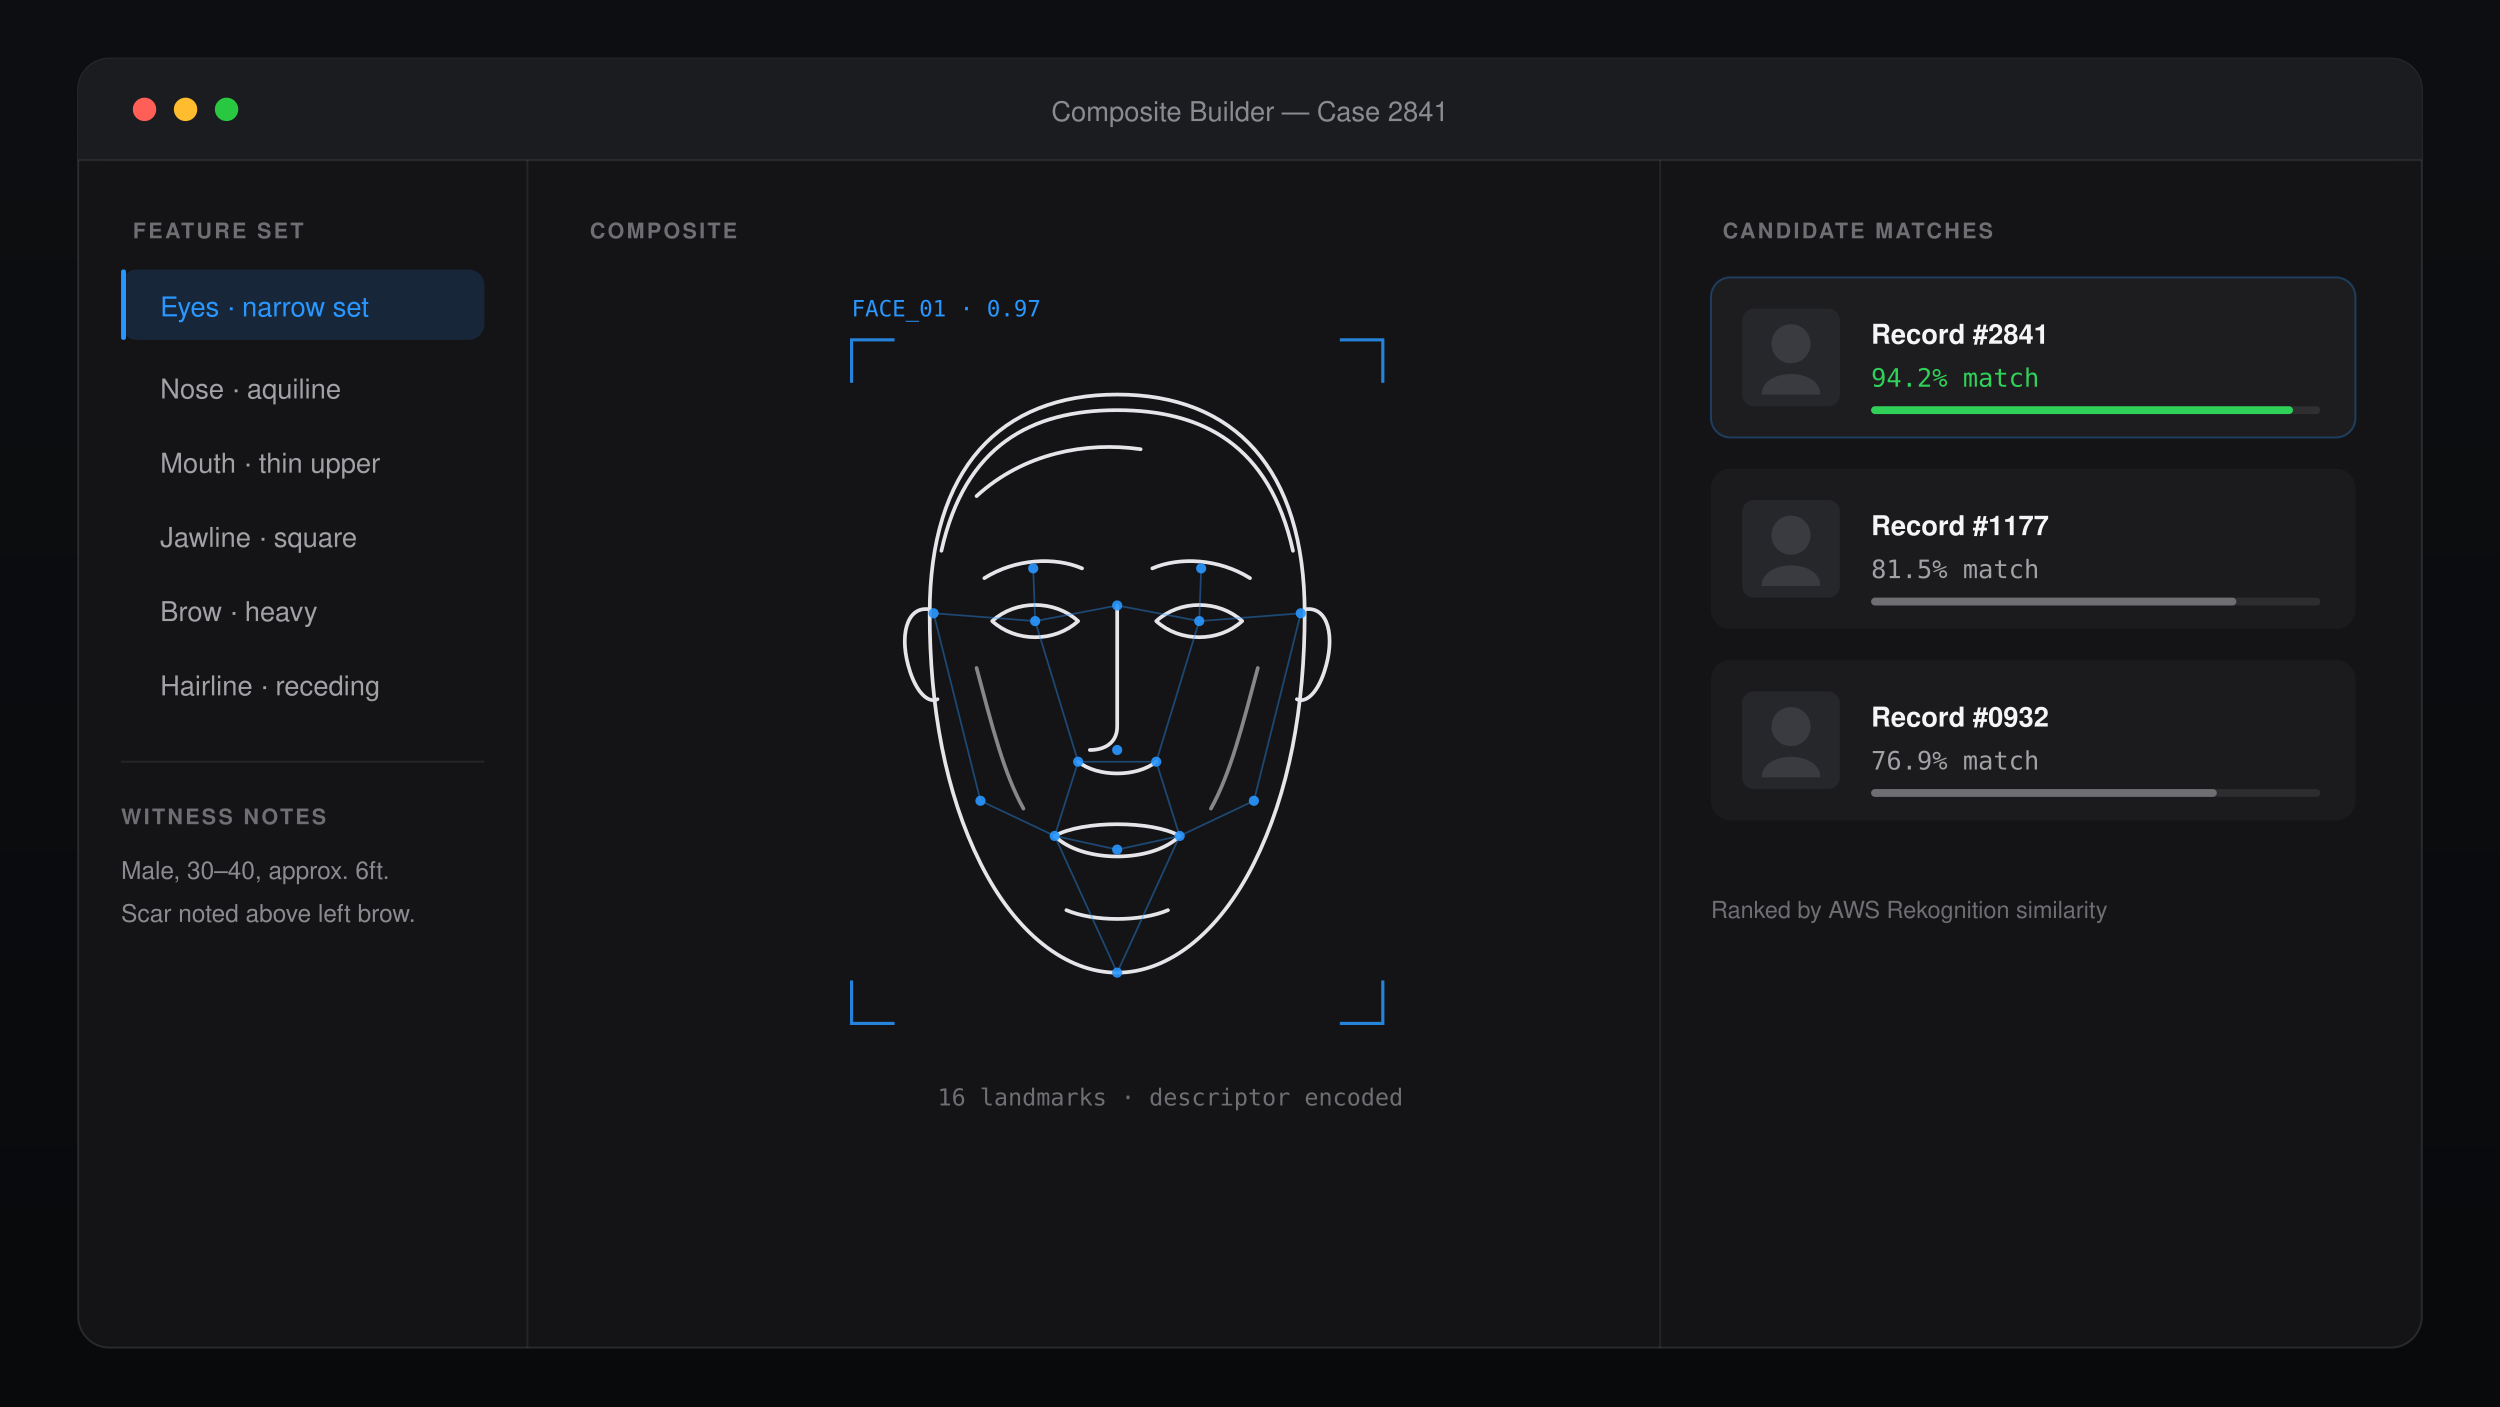
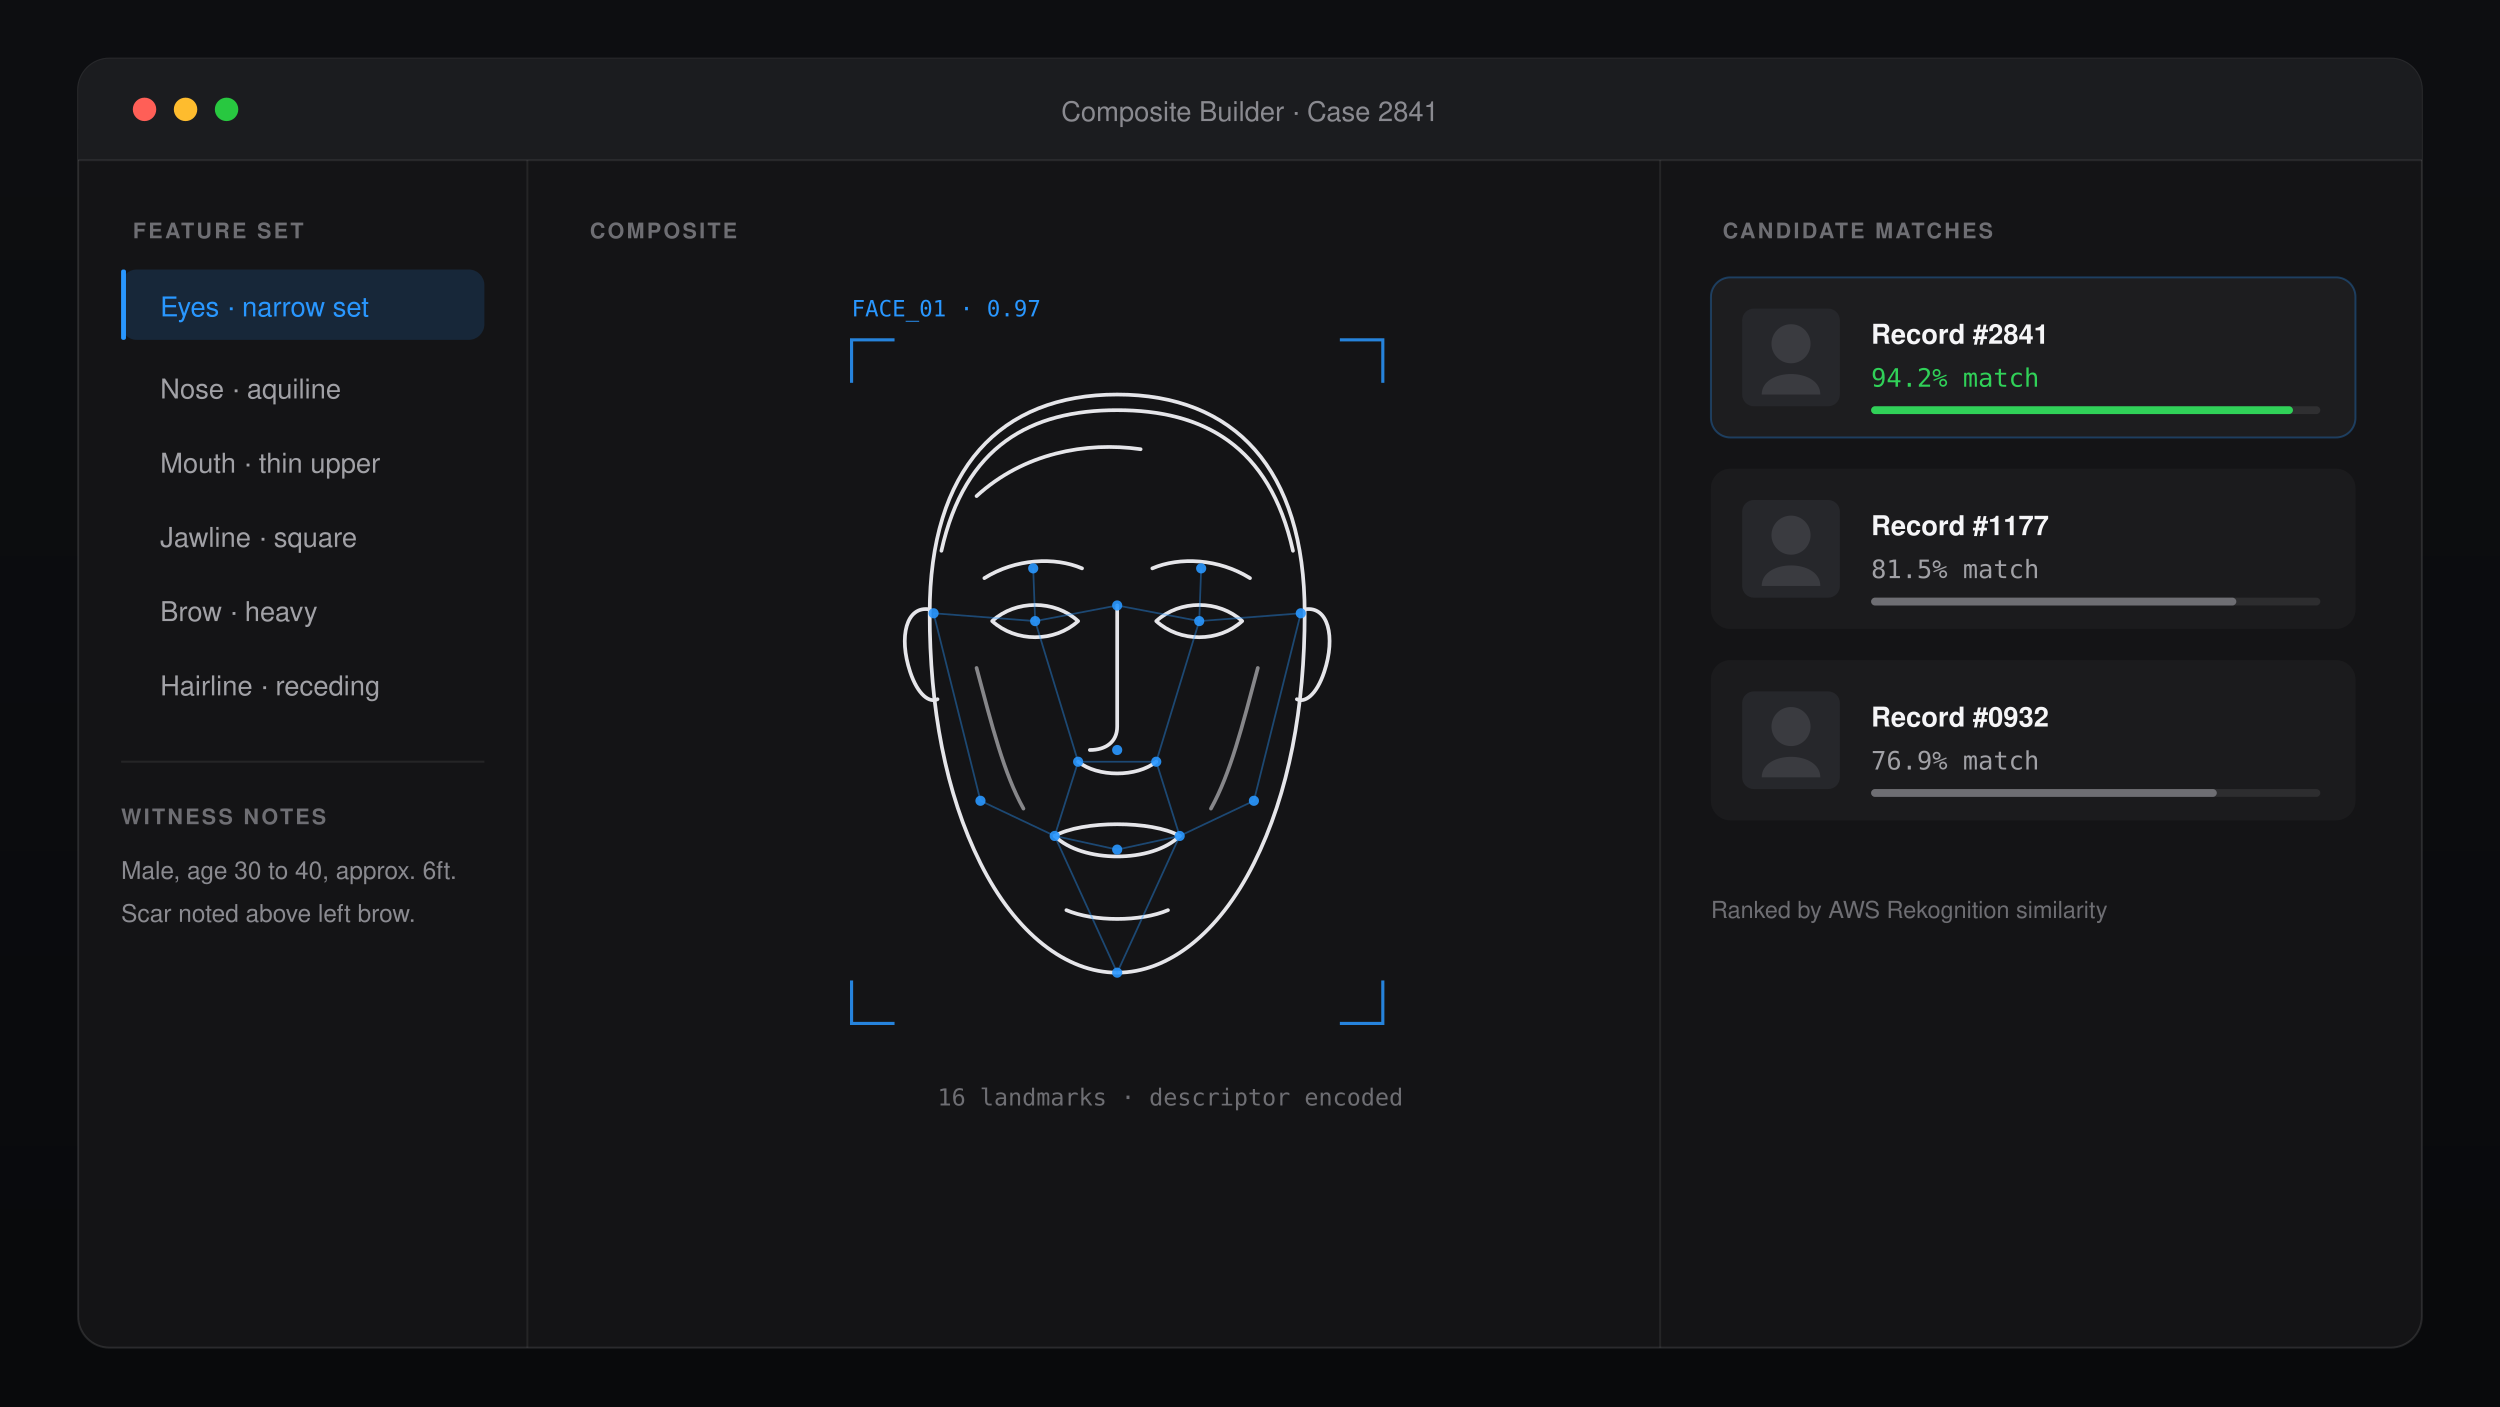
<svg xmlns="http://www.w3.org/2000/svg" viewBox="160 90 1280 720" font-family="-apple-system, BlinkMacSystemFont, 'SF Pro Display', Helvetica, Arial, sans-serif">
  <defs>
    <linearGradient id="fgbg" x1="0" y1="0" x2="0" y2="1">
      <stop offset="0%" stop-color="#0e0f12" />
      <stop offset="100%" stop-color="#08090b" />
    </linearGradient>
  </defs>
  <rect x="0" y="0" width="1600" height="900" fill="url(#fgbg)" />
  <rect x="200" y="120" width="1200" height="660" rx="16" fill="#141416" stroke="#ffffff1c" stroke-width="1" />
  <rect x="200" y="120" width="1200" height="52" rx="16" fill="#1b1c1f" />
  <rect x="200" y="156" width="1200" height="16" fill="#1b1c1f" />
  <line x1="200" y1="172" x2="1400" y2="172" stroke="#ffffff14" stroke-width="1" />
  <circle cx="234" cy="146" r="6" fill="#ff5f57" />
  <circle cx="255" cy="146" r="6" fill="#febc2e" />
  <circle cx="276" cy="146" r="6" fill="#28c840" />
-   <text x="800" y="152" font-size="14" fill="#8a8a90" text-anchor="middle">Composite Builder — Case 2841</text>
+   <text x="800" y="152" font-size="14" fill="#8a8a90" text-anchor="middle">Composite Builder · Case 2841</text>
  <line x1="430" y1="172" x2="430" y2="780" stroke="#ffffff12" stroke-width="1" />
  <text x="228" y="212" font-size="11" font-weight="600" fill="#6e6e73" letter-spacing="1.2">FEATURE SET</text>
  <rect x="222" y="228" width="186" height="36" rx="8" fill="#2997ff26" />
  <rect x="222" y="228" width="2.5" height="36" rx="1" fill="#2997ff" />
  <text x="242" y="252" font-size="14" fill="#2997ff">Eyes · narrow set</text>
  <text x="242" y="294" font-size="14" fill="#a1a1a6">Nose · aquiline</text>
  <text x="242" y="332" font-size="14" fill="#a1a1a6">Mouth · thin upper</text>
  <text x="242" y="370" font-size="14" fill="#a1a1a6">Jawline · square</text>
  <text x="242" y="408" font-size="14" fill="#a1a1a6">Brow · heavy</text>
  <text x="242" y="446" font-size="14" fill="#a1a1a6">Hairline · receding</text>
  <line x1="222" y1="480" x2="408" y2="480" stroke="#ffffff12" stroke-width="1" />
  <text x="222" y="512" font-size="11" font-weight="600" fill="#6e6e73" letter-spacing="1.2">WITNESS NOTES</text>
-   <text x="222" y="540" font-size="12.5" fill="#8a8a90">Male, 30–40, approx. 6ft.</text>
+   <text x="222" y="540" font-size="12.5" fill="#8a8a90">Male, age 30 to 40, approx. 6ft.</text>
  <text x="222" y="562" font-size="12.5" fill="#8a8a90">Scar noted above left brow.</text>
  <text x="462" y="212" font-size="11" font-weight="600" fill="#6e6e73" letter-spacing="1.2">COMPOSITE</text>
  <g stroke="#2997ff" stroke-width="1.6" fill="none" opacity="0.85">
    <path d="M596 286 L596 264 L618 264" />
    <path d="M846 264 L868 264 L868 286" />
    <path d="M868 592 L868 614 L846 614" />
    <path d="M618 614 L596 614 L596 592" />
  </g>
  <text x="596" y="252" font-size="11.5" fill="#2997ff" font-family="ui-monospace, SFMono-Regular, Menlo, monospace">FACE_01 · 0.97</text>
  <g stroke="#e6e6ea" fill="none" stroke-width="1.9" stroke-linecap="round" stroke-linejoin="round">
    <path d="M636 404 C636 330 672 292 732 292 C792 292 828 330 828 404              C828 452 820 496 802 532 C784 568 758 588 732 588              C706 588 680 568 662 532 C644 496 636 452 636 404 Z" />
    <path d="M642 372 C654 318 688 300 732 300 C776 300 810 318 822 372" />
    <path d="M660 344 C684 322 716 316 744 320" />
    <path d="M664 386 C680 376 700 375 714 381" />
    <path d="M750 381 C764 375 784 376 800 386" />
    <path d="M668 408 C680 397 700 397 712 408 C700 419 680 419 668 408 Z" />
    <path d="M752 408 C764 397 784 397 796 408 C784 419 764 419 752 408 Z" />
    <path d="M732 400 L732 462 C732 470 726 474 718 474" />
    <path d="M712 480 C722 488 742 488 752 480" />
    <path d="M700 518 C714 510 750 510 764 518" />
    <path d="M700 518 C714 532 750 532 764 518" />
    <path d="M706 556 C720 562 744 562 758 556" />
    <path d="M660 432 C668 462 674 486 684 504" opacity="0.55" />
    <path d="M804 432 C796 462 790 486 780 504" opacity="0.55" />
    <path d="M636 402 C624 400 620 416 626 434 C630 446 636 450 640 448" />
    <path d="M828 402 C840 400 844 416 838 434 C834 446 828 450 824 448" />
  </g>
  <g fill="#2997ff" opacity="0.9">
    <circle cx="690" cy="408" r="2.6" />
    <circle cx="774" cy="408" r="2.6" />
    <circle cx="732" cy="400" r="2.6" />
    <circle cx="732" cy="474" r="2.6" />
    <circle cx="712" cy="480" r="2.6" />
    <circle cx="752" cy="480" r="2.6" />
    <circle cx="700" cy="518" r="2.6" />
    <circle cx="764" cy="518" r="2.6" />
    <circle cx="732" cy="525" r="2.6" />
    <circle cx="689" cy="381" r="2.6" />
    <circle cx="775" cy="381" r="2.6" />
    <circle cx="638" cy="404" r="2.6" />
    <circle cx="826" cy="404" r="2.6" />
    <circle cx="732" cy="588" r="2.6" />
    <circle cx="662" cy="500" r="2.6" />
    <circle cx="802" cy="500" r="2.6" />
  </g>
  <g stroke="#2997ff" stroke-width="0.9" opacity="0.4" fill="none">
    <path d="M690 408 L732 400 L774 408 L752 480 L712 480 Z" />
    <path d="M712 480 L700 518 L732 525 L764 518 L752 480" />
    <path d="M638 404 L690 408 M826 404 L774 408" />
    <path d="M689 381 L690 408 M775 381 L774 408" />
    <path d="M662 500 L700 518 M802 500 L764 518" />
    <path d="M700 518 L732 588 L764 518" />
    <path d="M638 404 L662 500 M826 404 L802 500" />
  </g>
  <text x="640" y="656" font-size="12" fill="#6e6e73" font-family="ui-monospace, SFMono-Regular, Menlo, monospace">16 landmarks · descriptor encoded</text>
  <line x1="1010" y1="172" x2="1010" y2="780" stroke="#ffffff12" stroke-width="1" />
  <text x="1042" y="212" font-size="11" font-weight="600" fill="#6e6e73" letter-spacing="1.2">CANDIDATE MATCHES</text>
  <rect x="1036" y="232" width="330" height="82" rx="10" fill="#ffffff0a" stroke="#2997ff4d" stroke-width="1" />
  <rect x="1052" y="248" width="50" height="50" rx="6" fill="#26272b" />
  <path d="M1062 292 C1062 278 1092 278 1092 292" fill="#3a3b40" />
  <circle cx="1077" cy="266" r="10" fill="#3a3b40" />
  <text x="1118" y="266" font-size="14" font-weight="600" fill="#f5f5f7">Record #2841</text>
  <text x="1118" y="288" font-size="13" fill="#30d158" font-family="ui-monospace, SFMono-Regular, Menlo, monospace">94.2% match</text>
  <rect x="1118" y="298" width="230" height="4" rx="2" fill="#ffffff14" />
  <rect x="1118" y="298" width="216" height="4" rx="2" fill="#30d158" />
  <rect x="1036" y="330" width="330" height="82" rx="10" fill="#ffffff08" />
  <rect x="1052" y="346" width="50" height="50" rx="6" fill="#26272b" />
  <path d="M1062 390 C1062 376 1092 376 1092 390" fill="#3a3b40" />
  <circle cx="1077" cy="364" r="10" fill="#3a3b40" />
  <text x="1118" y="364" font-size="14" font-weight="600" fill="#f5f5f7">Record #1177</text>
  <text x="1118" y="386" font-size="13" fill="#a1a1a6" font-family="ui-monospace, SFMono-Regular, Menlo, monospace">81.5% match</text>
  <rect x="1118" y="396" width="230" height="4" rx="2" fill="#ffffff14" />
  <rect x="1118" y="396" width="187" height="4" rx="2" fill="#6e6e73" />
  <rect x="1036" y="428" width="330" height="82" rx="10" fill="#ffffff08" />
  <rect x="1052" y="444" width="50" height="50" rx="6" fill="#26272b" />
  <path d="M1062 488 C1062 474 1092 474 1092 488" fill="#3a3b40" />
  <circle cx="1077" cy="462" r="10" fill="#3a3b40" />
  <text x="1118" y="462" font-size="14" font-weight="600" fill="#f5f5f7">Record #0932</text>
  <text x="1118" y="484" font-size="13" fill="#a1a1a6" font-family="ui-monospace, SFMono-Regular, Menlo, monospace">76.9% match</text>
  <rect x="1118" y="494" width="230" height="4" rx="2" fill="#ffffff14" />
  <rect x="1118" y="494" width="177" height="4" rx="2" fill="#6e6e73" />
  <text x="1036" y="560" font-size="12" fill="#6e6e73">Ranked by AWS Rekognition similarity</text>
</svg>
